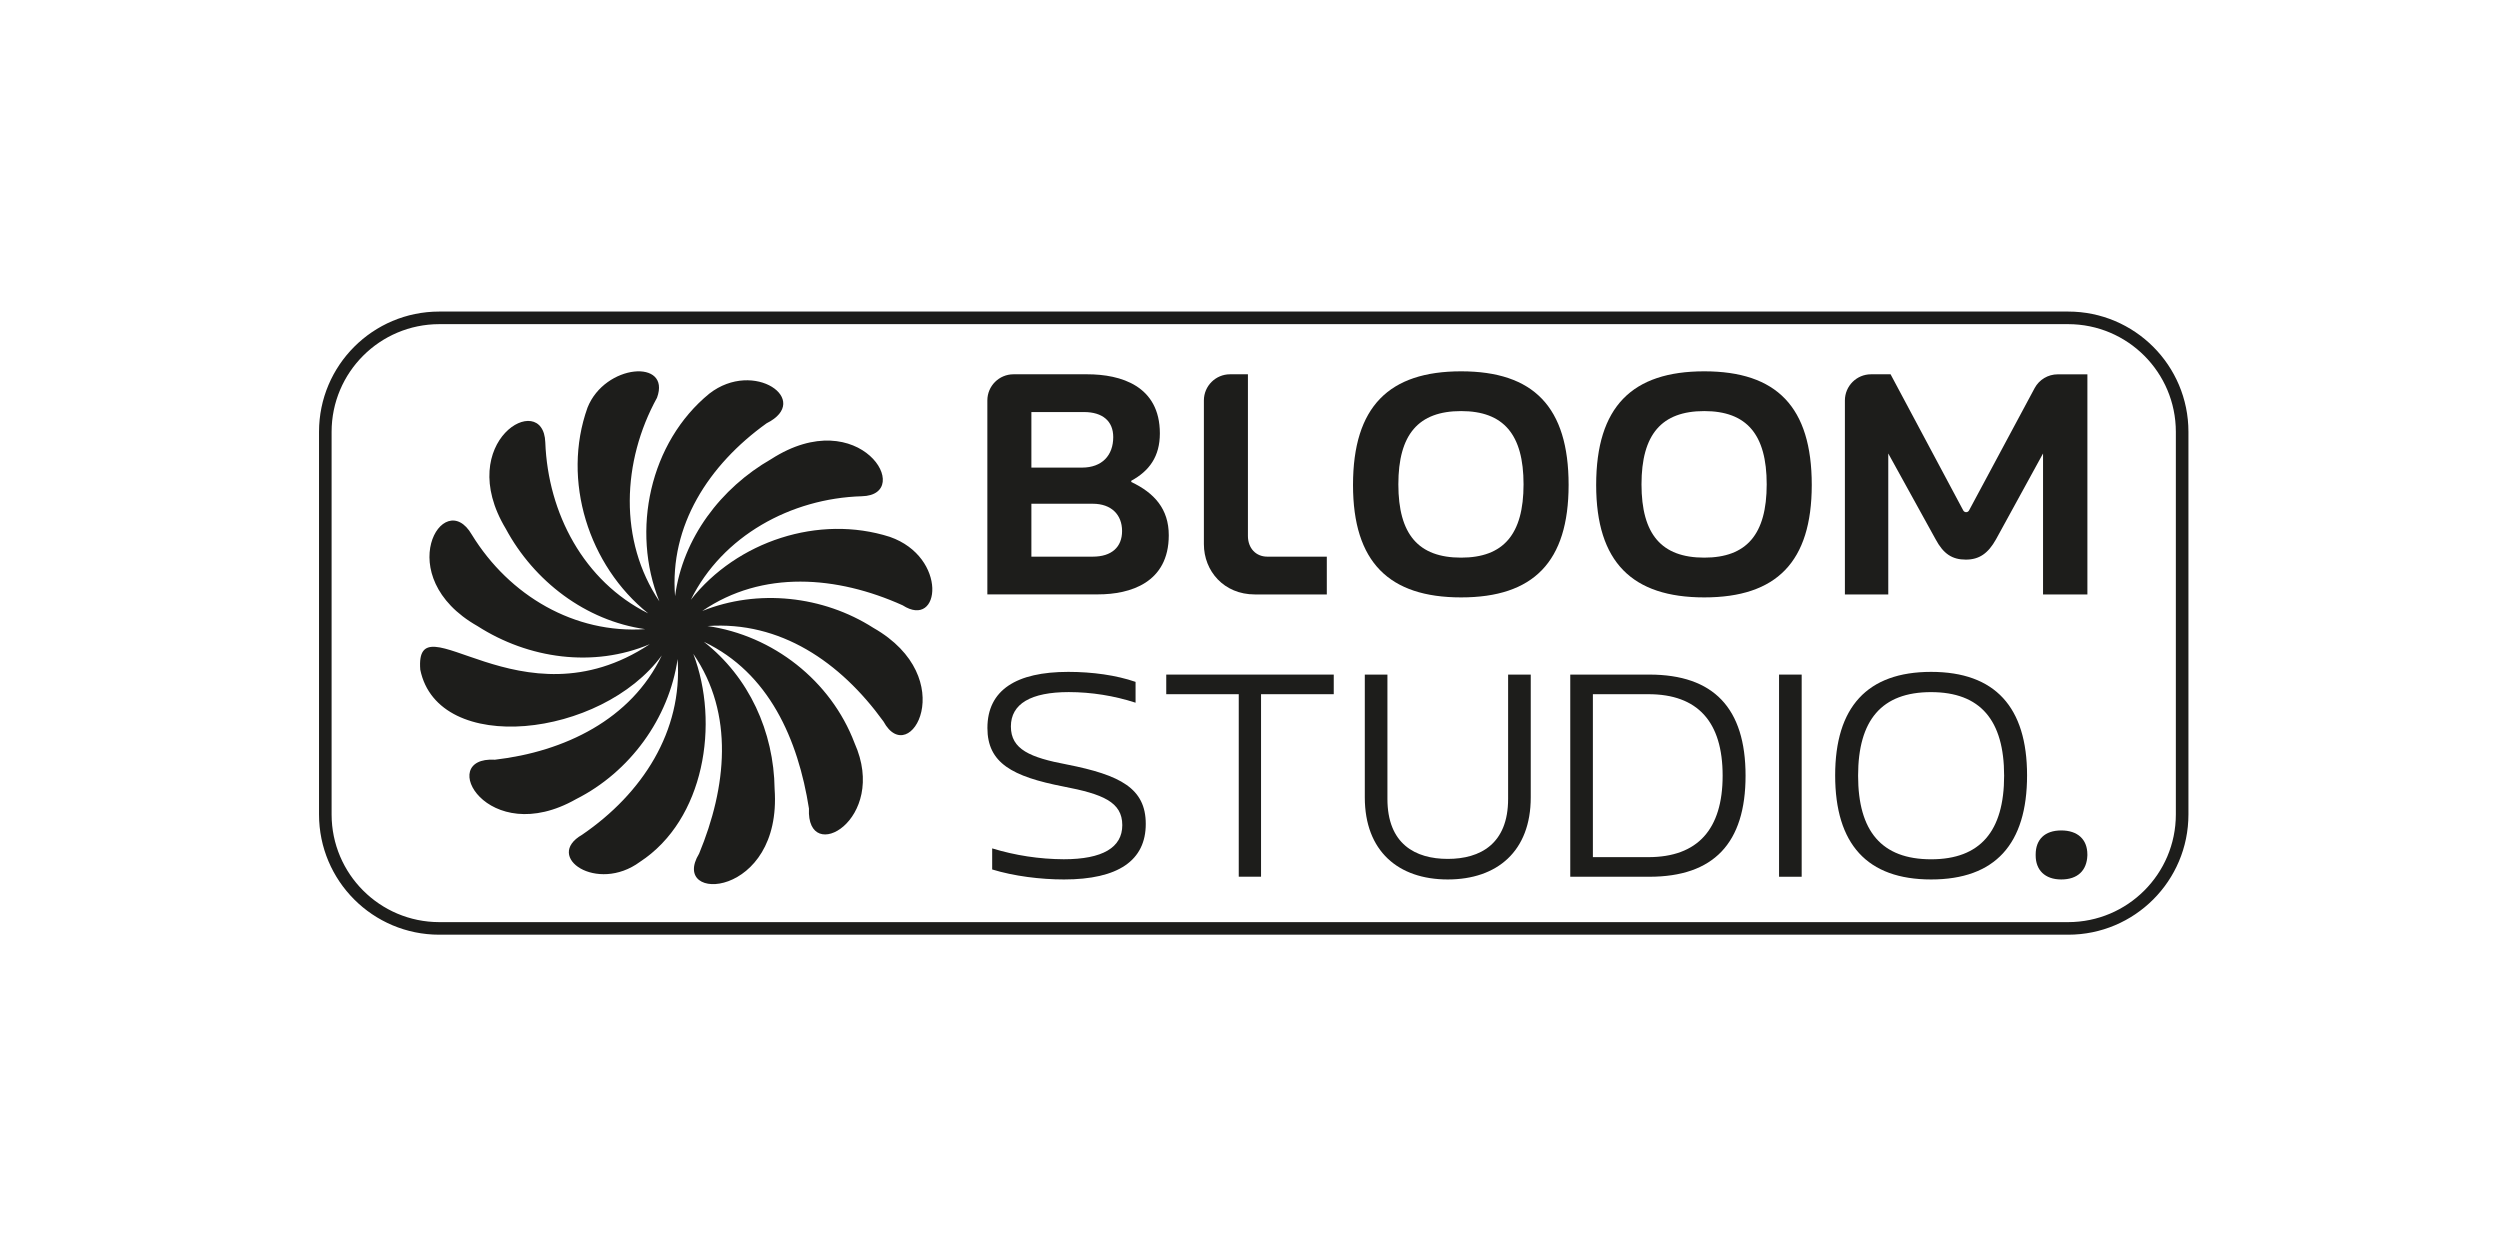
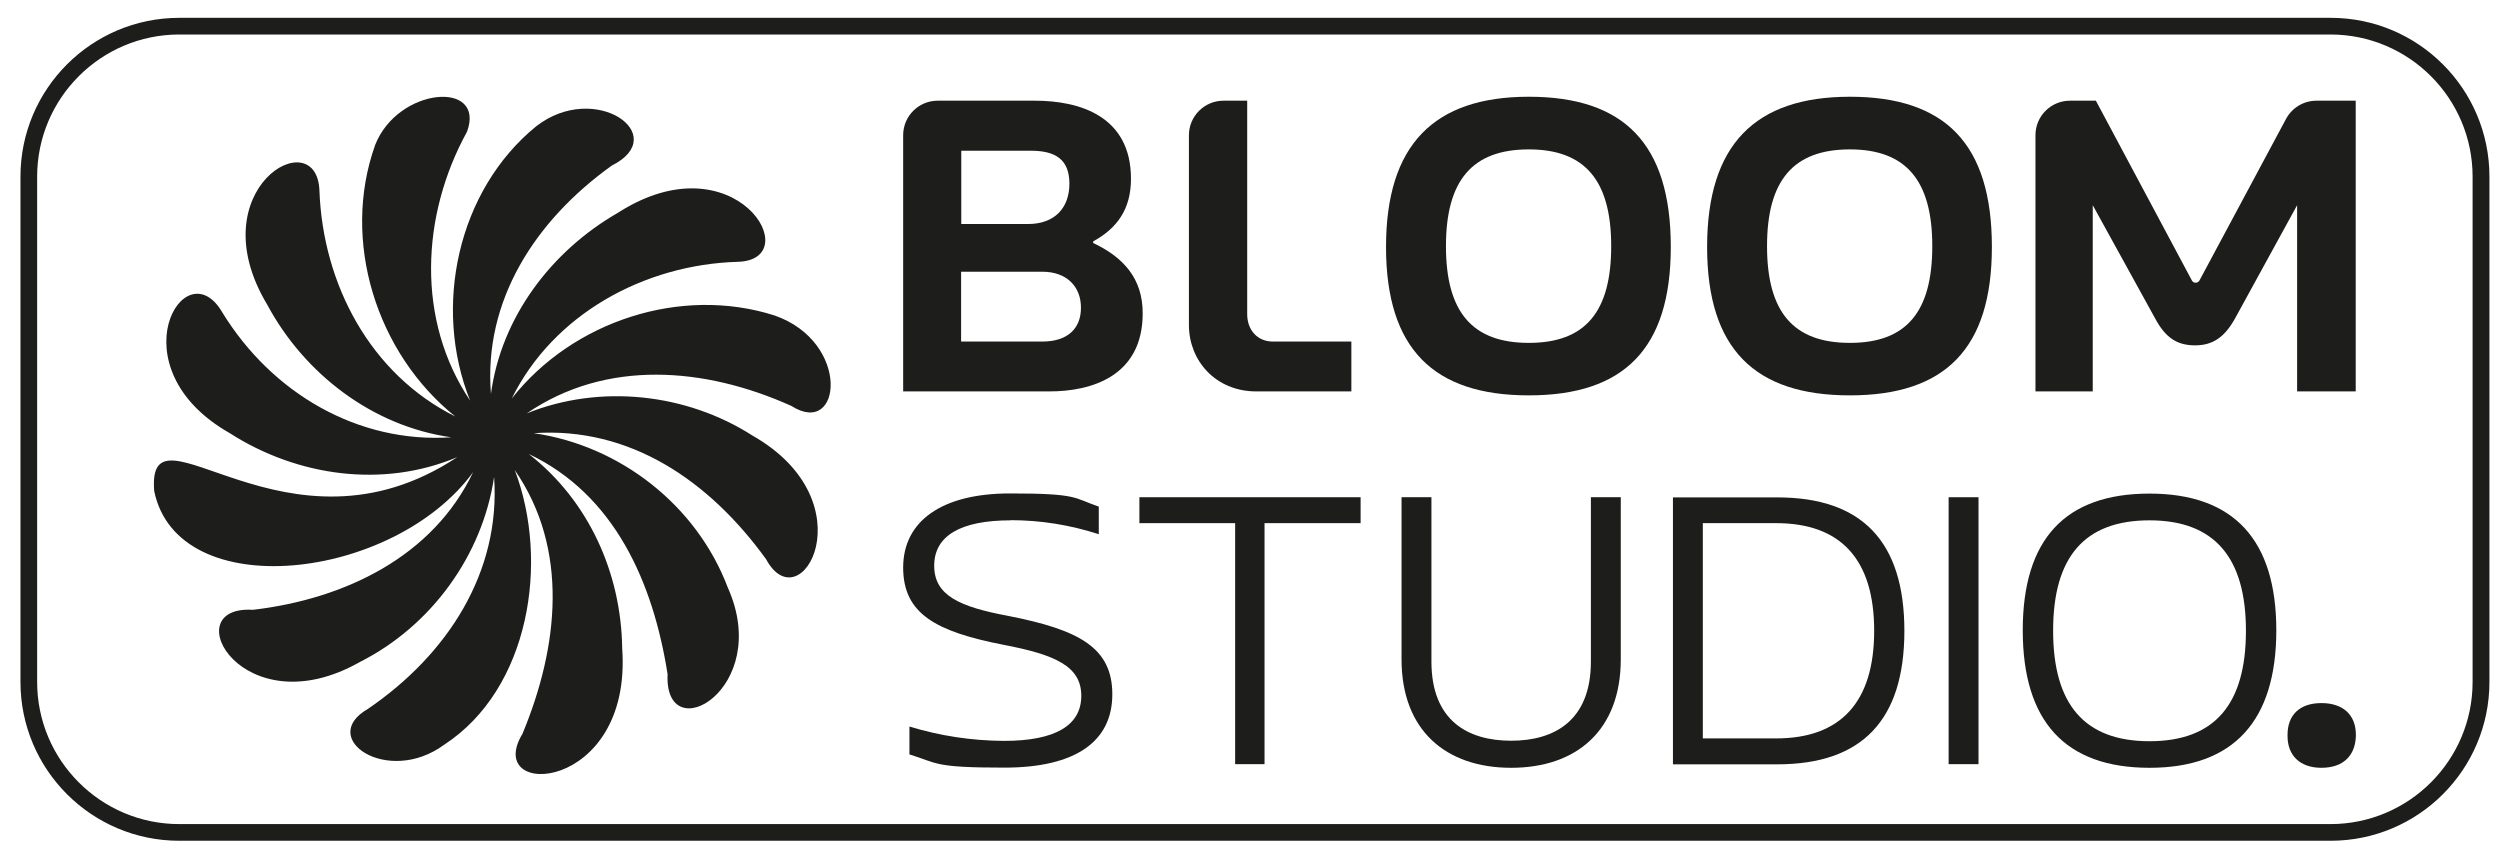
- <svg xmlns="http://www.w3.org/2000/svg" id="Capa_1" data-name="Capa 1" viewBox="0 0 2000 997.02">
+ <svg xmlns="http://www.w3.org/2000/svg" id="Capa_1" version="1.1" viewBox="0 0 1514.4 520.2">
  <defs>
-     <style>.cls-1{fill:#1d1d1b;}</style>
+     <style>
+       .st0 {
+         fill: #1d1d1b;
+       }
+     </style>
  </defs>
-   <path class="cls-1" d="M855.05,553.67c-30.41,0-46.34,9.42-46.34,27.52,0,18.35,15.45,24.86,44.9,30.42,42.72,8.44,63,19.06,63,47.55,0,29.2-22,44.41-65.42,44.41-18.83,0-40.07-2.66-57.45-8V678.71A199.27,199.27,0,0,0,851,687.4c31.14,0,46.83-9.42,46.83-27.28,0-18.59-15.69-24.86-47.07-30.9-41-8-60.83-18.82-60.83-46.82,0-30.42,23.17-44.9,64.69-44.9,19.31,0,38.38,2.66,53.83,8v16.66A174.44,174.44,0,0,0,855.05,553.67Z" />
-   <path class="cls-1" d="M1067,555.36h-58.17v146H991v-146H933V539.67h134Z" />
-   <path class="cls-1" d="M1109.94,539.67v99.45c0,36,22.21,48,48.28,48s48.27-12.06,48.27-48V539.67h18.11v98.24c0,43-26.8,65.66-66.38,65.66s-66.38-22.69-66.38-65.66V539.67Z" />
-   <path class="cls-1" d="M1396.45,620.54c0,54.06-25.58,80.86-77,80.86h-63.24V539.67h63.24C1370.87,539.67,1396.45,566.47,1396.45,620.54Zm-77.72,65.17c39.34,0,59.38-22.21,59.38-65.17,0-43.21-20-65.18-59.38-65.18h-44.42V685.71Z" />
-   <path class="cls-1" d="M1441.34,539.67V701.4h-18.1V539.67Z" />
-   <path class="cls-1" d="M1544.89,703.57c-51.17,0-76.76-28.24-76.76-83.28,0-54.55,25.59-82.79,76.76-82.79s76.76,28.24,76.76,82.79C1621.65,675.33,1596.06,703.57,1544.89,703.57Zm-58.41-83c0,44.41,18.82,66.86,58.41,66.86,39.34,0,58.41-22.45,58.41-66.86s-19.07-66.87-58.41-66.87C1505.3,553.67,1486.48,576.12,1486.48,620.54Z" />
-   <path class="cls-1" d="M1649,664.35c13.22,0,20.89,7.25,20.89,19.19v.84c-.43,11.94-7.67,19.19-20.89,19.19s-20.46-7.68-20.46-19.19v-.84C1628.57,671.6,1635.82,664.35,1649,664.35Z" />
-   <path class="cls-1" d="M336.22,535.77c-4.58-58.59,80.28,48.09,183.57-20.41-45,19-96.94,11.73-137.79-14.49-70.08-39.78-27.28-112.45-4.53-73.12,30.09,49,82.3,79.36,138.68,75.57-47.68-6.73-89-38.44-111.53-80.34-42-69.92,30.15-111.64,31.62-69.06C438.37,410.6,467,465,518.55,490.71,470.94,452.59,449.17,384.37,470,326.12c13.93-35.13,67.09-39.19,55.6-7.91-28,50.86-30.72,114.39,1.89,162.85-22.83-56.64-7.66-127.26,40-166.18,35.73-27.76,82.44,5.41,45.79,23.75-46.45,33.31-77.75,81.89-73.23,138.29,6.21-46.55,36.68-86.58,76.94-109.66C688.07,321.61,732.23,396,689.45,397c-56.69,1.66-111.6,31.76-136.78,82.82,36.9-46.91,102.55-68.42,159.2-50.33,46.51,16.25,40.65,74.34,10.24,54.75-52.45-23.62-112.15-28.41-160.29,4.55,44.41-17.9,96.7-12.2,136.83,13.47,70.55,40.19,29.2,113.67,8.15,74.94C672.18,529.32,624,496.75,566,500.83c52.23,7.5,98.7,43.61,117.64,93.63,27.42,61.42-38.73,98.63-36.47,52.38-8.67-55.26-31.93-108.6-84.07-133.4,36.19,28.25,56,72,56.59,117.77,6.17,87.59-84.73,91.84-60.4,51.68,21.86-52.83,28.41-111.78-4.66-159.8,21.21,55.49,9,132.65-42.68,166.4-34.35,25.31-77.1-4-46.24-21.71,48.21-32.94,80.47-82.84,76.38-140.55-6.95,47.57-38.22,90.35-81.1,112C389.8,679.73,348.23,604.87,396,607.77c55.5-6.46,109-32.13,133.43-83.44C481.23,590.29,350.43,605.18,336.22,535.77Z" />
-   <path class="cls-1" d="M927.89,346.74c0,18.4-8.41,30-22.87,37.86v1c18.4,8.68,30,21.55,30,42.59,0,38.11-31,47.31-56.52,47.31H789.88V320.36a20.93,20.93,0,0,1,20.93-20.93h59C896.61,299.43,927.89,308.63,927.89,346.74Zm-62.3,27.34c16,0,25-9.72,25-24.44,0-12.63-8.41-20-23.39-20H825.11v44.42Zm8.67,71.24c15,0,23.4-7.62,23.4-20.5,0-13.14-8.67-21.82-23.4-21.82H825.11v42.32Z" />
-   <path class="cls-1" d="M998.34,299.43V428.76c0,9.73,6.3,16.56,15.51,16.56h47.6v30.23h-57.59c-24.71,0-40.75-18.66-40.75-40.22v-115A20.93,20.93,0,0,1,984,299.43Z" />
-   <path class="cls-1" d="M1168.89,477.92c-57.57,0-86.48-28.13-86.48-89.91,0-62.82,28.91-90.95,86.48-90.95,57.84,0,86,28.39,86,90.95C1254.85,449.53,1226.73,477.92,1168.89,477.92Zm-50.21-90.43c0,40,16,58.62,50.21,58.62,33.91,0,49.95-18.66,49.95-58.62s-16-58.62-49.95-58.62C1134.72,328.87,1118.68,347.53,1118.68,387.49Z" />
-   <path class="cls-1" d="M1363.41,477.92c-57.57,0-86.48-28.13-86.48-89.91,0-62.82,28.91-90.95,86.48-90.95,57.84,0,86,28.39,86,90.95C1449.37,449.53,1421.25,477.92,1363.41,477.92Zm-50.21-90.43c0,40,16,58.62,50.21,58.62,33.91,0,49.95-18.66,49.95-58.62s-16-58.62-49.95-58.62C1329.24,328.87,1313.2,347.53,1313.2,387.49Z" />
-   <path class="cls-1" d="M1512.46,299.43l58.09,108.83a2.63,2.63,0,0,0,4.73,0l52.44-97.79a20.94,20.94,0,0,1,18.45-11h23.75V475.55h-35.49V362.78l-37.59,68.61c-6.31,11.3-13.41,16.3-24.19,16.3s-17.87-4.47-24.18-16.3l-37.85-68.61V475.55h-34.7V320.36a20.93,20.93,0,0,1,20.93-20.93Z" />
-   <path class="cls-1" d="M1654.56,259.32a86.21,86.21,0,0,1,86.12,86.12V651.58a86.21,86.21,0,0,1-86.12,86.12H351.4a86.21,86.21,0,0,1-86.12-86.12V345.44a86.21,86.21,0,0,1,86.12-86.12H1654.56m0-10.07H351.4a96.19,96.19,0,0,0-96.18,96.19V651.58a96.18,96.18,0,0,0,96.18,96.18H1654.56a96.19,96.19,0,0,0,96.19-96.18V345.44a96.2,96.2,0,0,0-96.19-96.19Z" />
+   <path class="st0" d="M612.2,315.2c-30.4,0-46.3,9.4-46.3,27.5s15.5,24.9,44.9,30.4c42.7,8.4,63,19.1,63,47.5s-22,44.4-65.4,44.4-40.1-2.7-57.5-8v-16.9c18.6,5.7,37.9,8.6,57.3,8.7,31.1,0,46.8-9.4,46.8-27.3s-15.7-24.9-47.1-30.9c-41-8-60.8-18.8-60.8-46.8s23.2-44.9,64.7-44.9,38.4,2.7,53.8,8v16.7c-17.3-5.6-35.3-8.5-53.4-8.5Z" />
+   <path class="st0" d="M824.2,316.9h-58.2v146h-17.8v-146h-58v-15.7h134v15.7Z" />
+   <path class="st0" d="M867.1,301.2v99.5c0,36,22.2,48,48.3,48s48.3-12.1,48.3-48v-99.5h18.1v98.2c0,43-26.8,65.7-66.4,65.7s-66.4-22.7-66.4-65.7v-98.2h18.1Z" />
+   <path class="st0" d="M1153.6,382.1c0,54.1-25.6,80.9-77,80.9h-63.2v-161.7h63.2c51.4,0,77,26.8,77,80.9ZM1075.9,447.3c39.3,0,59.4-22.2,59.4-65.2s-20-65.2-59.4-65.2h-44.4v130.4h44.4Z" />
+   <path class="st0" d="M1198.5,301.2v161.7h-18.1v-161.7h18.1Z" />
+   <path class="st0" d="M1302.1,465.1c-51.2,0-76.8-28.2-76.8-83.3s25.6-82.8,76.8-82.8,76.8,28.2,76.8,82.8-25.6,83.3-76.8,83.3ZM1243.7,382.1c0,44.4,18.8,66.9,58.4,66.9s58.4-22.5,58.4-66.9-19.1-66.9-58.4-66.9c-39.6,0-58.4,22.4-58.4,66.8h0Z" />
+   <path class="st0" d="M1406.2,425.9c13.2,0,20.9,7.2,20.9,19.2v.8c-.4,11.9-7.7,19.2-20.9,19.2s-20.5-7.7-20.5-19.2v-.8c0-11.9,7.3-19.2,20.5-19.2Z" />
+   <path class="st0" d="M93.4,297.3c-4.6-58.6,80.3,48.1,183.6-20.4-45,19-96.9,11.7-137.8-14.5-70.1-39.8-27.3-112.5-4.5-73.1,30.1,49,82.3,79.4,138.7,75.6-47.7-6.7-89-38.4-111.5-80.3-42-69.9,30.1-111.6,31.6-69.1,2.1,56.7,30.8,111.1,82.3,136.8-47.6-38.1-69.4-106.3-48.5-164.6,13.9-35.1,67.1-39.2,55.6-7.9-28,50.9-30.7,114.4,1.9,162.9-22.8-56.6-7.7-127.3,40-166.2,35.7-27.8,82.4,5.4,45.8,23.8-46.5,33.3-77.8,81.9-73.2,138.3,6.2-46.5,36.7-86.6,76.9-109.7,71.1-45.6,115.2,28.7,72.5,29.7-56.7,1.7-111.6,31.8-136.8,82.8,36.9-46.9,102.5-68.4,159.2-50.3,46.5,16.2,40.7,74.3,10.2,54.8-52.5-23.6-112.2-28.4-160.3,4.5,44.4-17.9,96.7-12.2,136.8,13.5,70.5,40.2,29.2,113.7,8.2,74.9-34.6-47.9-82.8-80.4-140.8-76.4,52.2,7.5,98.7,43.6,117.6,93.6,27.4,61.4-38.7,98.6-36.5,52.4-8.7-55.3-31.9-108.6-84.1-133.4,36.2,28.2,56,72,56.6,117.8,6.2,87.6-84.7,91.8-60.4,51.7,21.9-52.8,28.4-111.8-4.7-159.8,21.2,55.5,9,132.7-42.7,166.4-34.4,25.3-77.1-4-46.2-21.7,48.2-32.9,80.5-82.8,76.4-140.5-7,47.6-38.2,90.3-81.1,112-71.2,40.5-112.8-34.4-65-31.5,55.5-6.5,109-32.1,133.4-83.4-48.2,66-179,80.8-193.2,11.4Z" />
+   <path class="st0" d="M685.1,108.3c0,18.4-8.4,30-22.9,37.9v1c18.4,8.7,30,21.5,30,42.6,0,38.1-31,47.3-56.5,47.3h-88.6V81.9c0-11.6,9.4-20.9,20.9-20.9h59c26.8,0,58.1,9.2,58.1,47.3ZM622.8,135.7c16,0,25-9.7,25-24.4s-8.4-20-23.4-20h-42.1v44.4h40.5ZM631.4,206.9c15,0,23.4-7.6,23.4-20.5s-8.7-21.8-23.4-21.8h-49.2v42.3h49.2Z" />
+   <path class="st0" d="M755.5,61v129.3c0,9.7,6.3,16.6,15.5,16.6h47.6v30.2h-57.6c-24.7,0-40.8-18.7-40.8-40.2v-115c0-11.5,9.4-20.9,20.9-20.9h14.3Z" />
+   <path class="st0" d="M926.1,239.5c-57.6,0-86.5-28.1-86.5-89.9s28.9-91,86.5-91,86,28.4,86,91c0,61.5-28.2,89.9-86,89.9ZM875.9,149.1c0,40,16,58.6,50.2,58.6s49.9-18.7,49.9-58.6-16-58.6-49.9-58.6c-34.2,0-50.2,18.7-50.2,58.6h0Z" />
+   <path class="st0" d="M1120.6,239.5c-57.6,0-86.5-28.1-86.5-89.9s28.9-91,86.5-91,86,28.4,86,91c0,61.5-28.2,89.9-86,89.9ZM1070.4,149.1c0,40,16,58.6,50.2,58.6s49.9-18.7,49.9-58.6-16-58.6-49.9-58.6c-34.2,0-50.2,18.7-50.2,58.6h0Z" />
+   <path class="st0" d="M1269.6,61l58.1,108.8c.6,1.3,2.2,1.8,3.5,1.2.5-.3,1-.7,1.2-1.2l52.4-97.8c3.7-6.8,10.7-11,18.4-11h23.8v176.1h-35.5v-112.8l-37.6,68.6c-6.3,11.3-13.4,16.3-24.2,16.3s-17.9-4.5-24.2-16.3l-37.8-68.6v112.8h-34.7V81.9c0-11.6,9.4-20.9,20.9-20.9h15.6Z" />
+   <path class="st0" d="M1411.7,20.9c47.5,0,86.1,38.6,86.1,86.1v306.1c0,47.5-38.6,86.1-86.1,86.1H108.6c-47.5,0-86.1-38.6-86.1-86.1V107c0-47.5,38.6-86.1,86.1-86.1h1303.2M1411.7,10.8H108.6c-53.1,0-96.2,43.1-96.2,96.2v306.1c0,53.1,43.1,96.2,96.2,96.2h1303.2c53.1,0,96.2-43.1,96.2-96.2V107c0-53.1-43.1-96.2-96.2-96.2Z" />
</svg>
